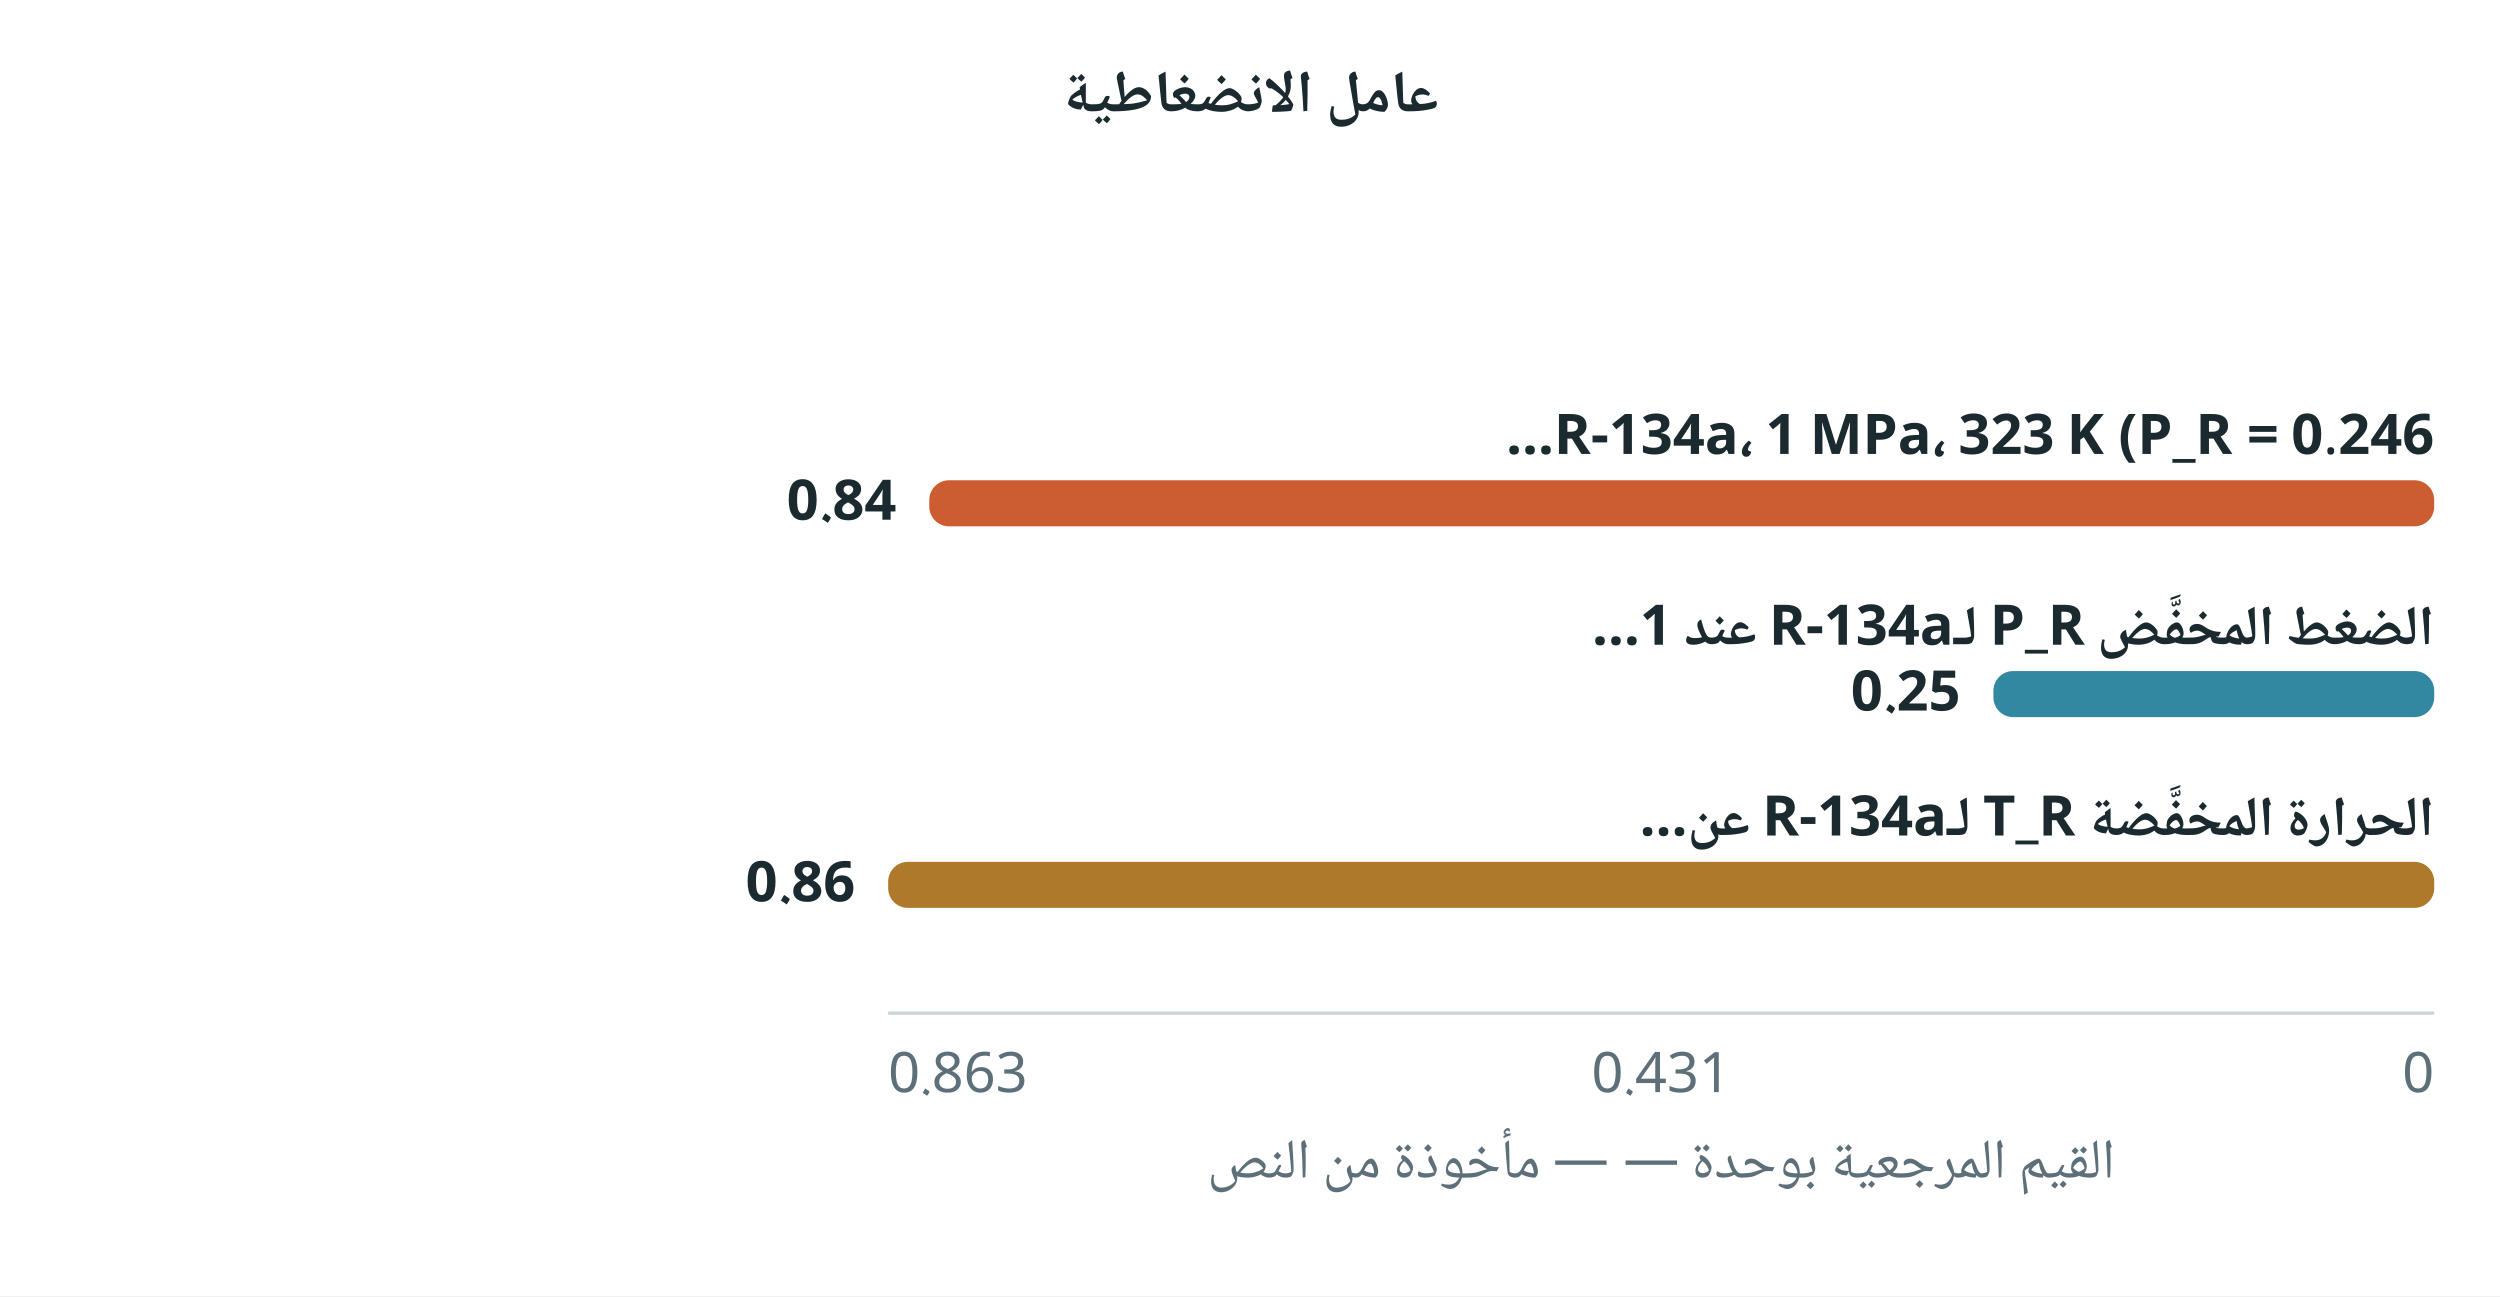
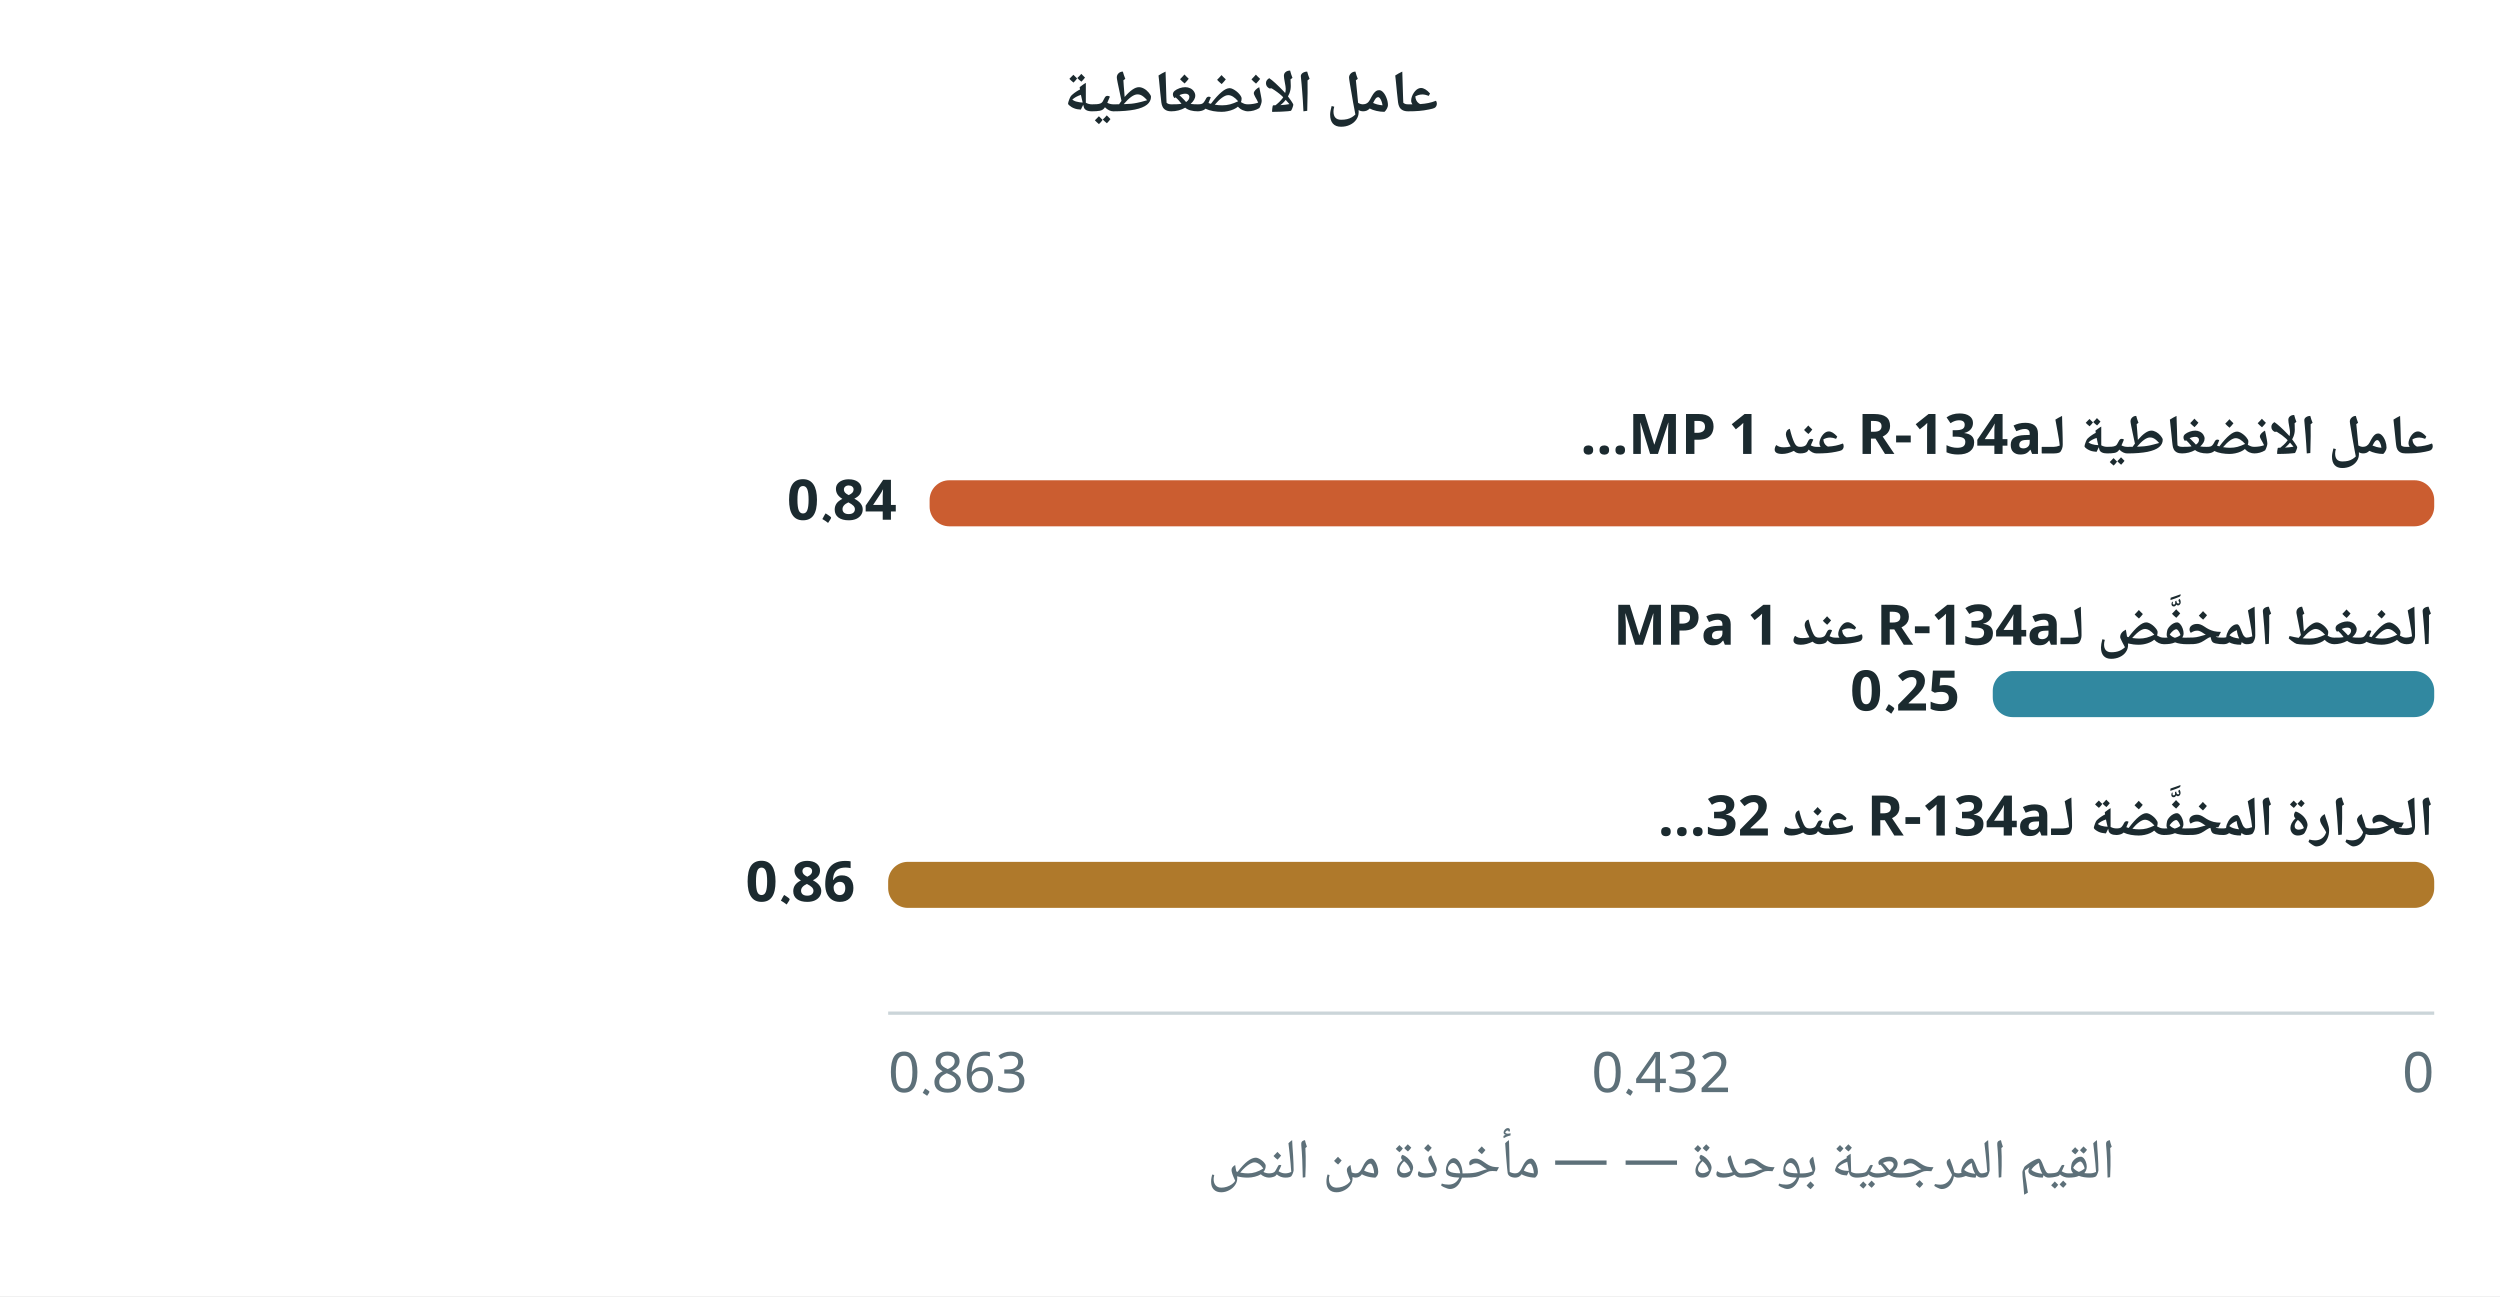
<svg xmlns="http://www.w3.org/2000/svg" width="760" height="394" viewBox="0 0 760 394" role="img" aria-labelledby="t">
  <rect width="760" height="394" fill="#ffffff" />
  <g font-family="'Segoe UI', 'Noto Naskh Arabic', system-ui, sans-serif" direction="rtl">
    <text x="380" y="34" font-size="18" font-weight="700" fill="#1b2a2f" text-anchor="middle">عامل الانضغاطية</text>
-     <text x="740" y="138" font-size="17" font-weight="600" fill="#1b2a2f" text-anchor="start">R-134a، 1 MPa، 323 K (P_R = 0.246…</text>
-     <rect x="282.5" y="146" width="457.5" height="14" fill="#c2410c" fill-opacity="0.85" rx="6" />
-     <text x="272.5" y="158" font-size="17" font-weight="700" fill="#1b2a2f" text-anchor="end" direction="ltr">⁨0.84⁩</text>
-     <text x="740" y="196" font-size="17" font-weight="600" fill="#1b2a2f" text-anchor="start">الضغط المخفَّض P_R لـR-134a عند 1…</text>
-     <rect x="606" y="204" width="134" height="14" fill="#0e7490" fill-opacity="0.85" rx="6" />
-     <text x="596" y="216" font-size="17" font-weight="700" fill="#1b2a2f" text-anchor="end" direction="ltr">⁨0.25⁩</text>
-     <text x="740" y="254" font-size="17" font-weight="600" fill="#1b2a2f" text-anchor="start">الحرارة المخفَّضة T_R لـR-134a عن…</text>
+     <text x="740" y="138" font-size="17" font-weight="600" fill="#1b2a2f" text-anchor="start">عامل الانضغاطية لـR-134a عند 1 MP…</text>
+     <rect x="282.6" y="146" width="457.4" height="14" fill="#c2410c" fill-opacity="0.85" rx="6" />
+     <text x="272.6" y="158" font-size="17" font-weight="700" fill="#1b2a2f" text-anchor="end" direction="ltr">⁨0.84⁩</text>
+     <text x="740" y="196" font-size="17" font-weight="600" fill="#1b2a2f" text-anchor="start">الضغط المخفَّض لـR-134a عند 1 MPa</text>
+     <rect x="605.8" y="204" width="134.2" height="14" fill="#0e7490" fill-opacity="0.85" rx="6" />
+     <text x="595.8" y="216" font-size="17" font-weight="700" fill="#1b2a2f" text-anchor="end" direction="ltr">⁨0.25⁩</text>
+     <text x="740" y="254" font-size="17" font-weight="600" fill="#1b2a2f" text-anchor="start">الحرارة المخفَّضة لـR-134a عند 32…</text>
    <rect x="270" y="262" width="470" height="14" fill="#a16207" fill-opacity="0.85" rx="6" />
    <text x="260" y="274" font-size="17" font-weight="700" fill="#1b2a2f" text-anchor="end" direction="ltr">⁨0.86⁩</text>
    <line x1="740" y1="308" x2="270" y2="308" stroke="#cbd5d9" stroke-width="1" />
    <text x="740" y="332" font-size="17" font-weight="400" fill="#5d7079" text-anchor="start">0</text>
-     <text x="505" y="332" font-size="17" font-weight="400" fill="#5d7079" text-anchor="middle">0.431</text>
+     <text x="505" y="332" font-size="17" font-weight="400" fill="#5d7079" text-anchor="middle">0.432</text>
    <text x="270" y="332" font-size="17" font-weight="400" fill="#5d7079" text-anchor="end">0.863</text>
    <text x="505" y="358" font-size="17" font-weight="400" fill="#5d7079" text-anchor="middle">القيم المرجعية بوحدة — — مأخوذة من النص</text>
  </g>
</svg>
